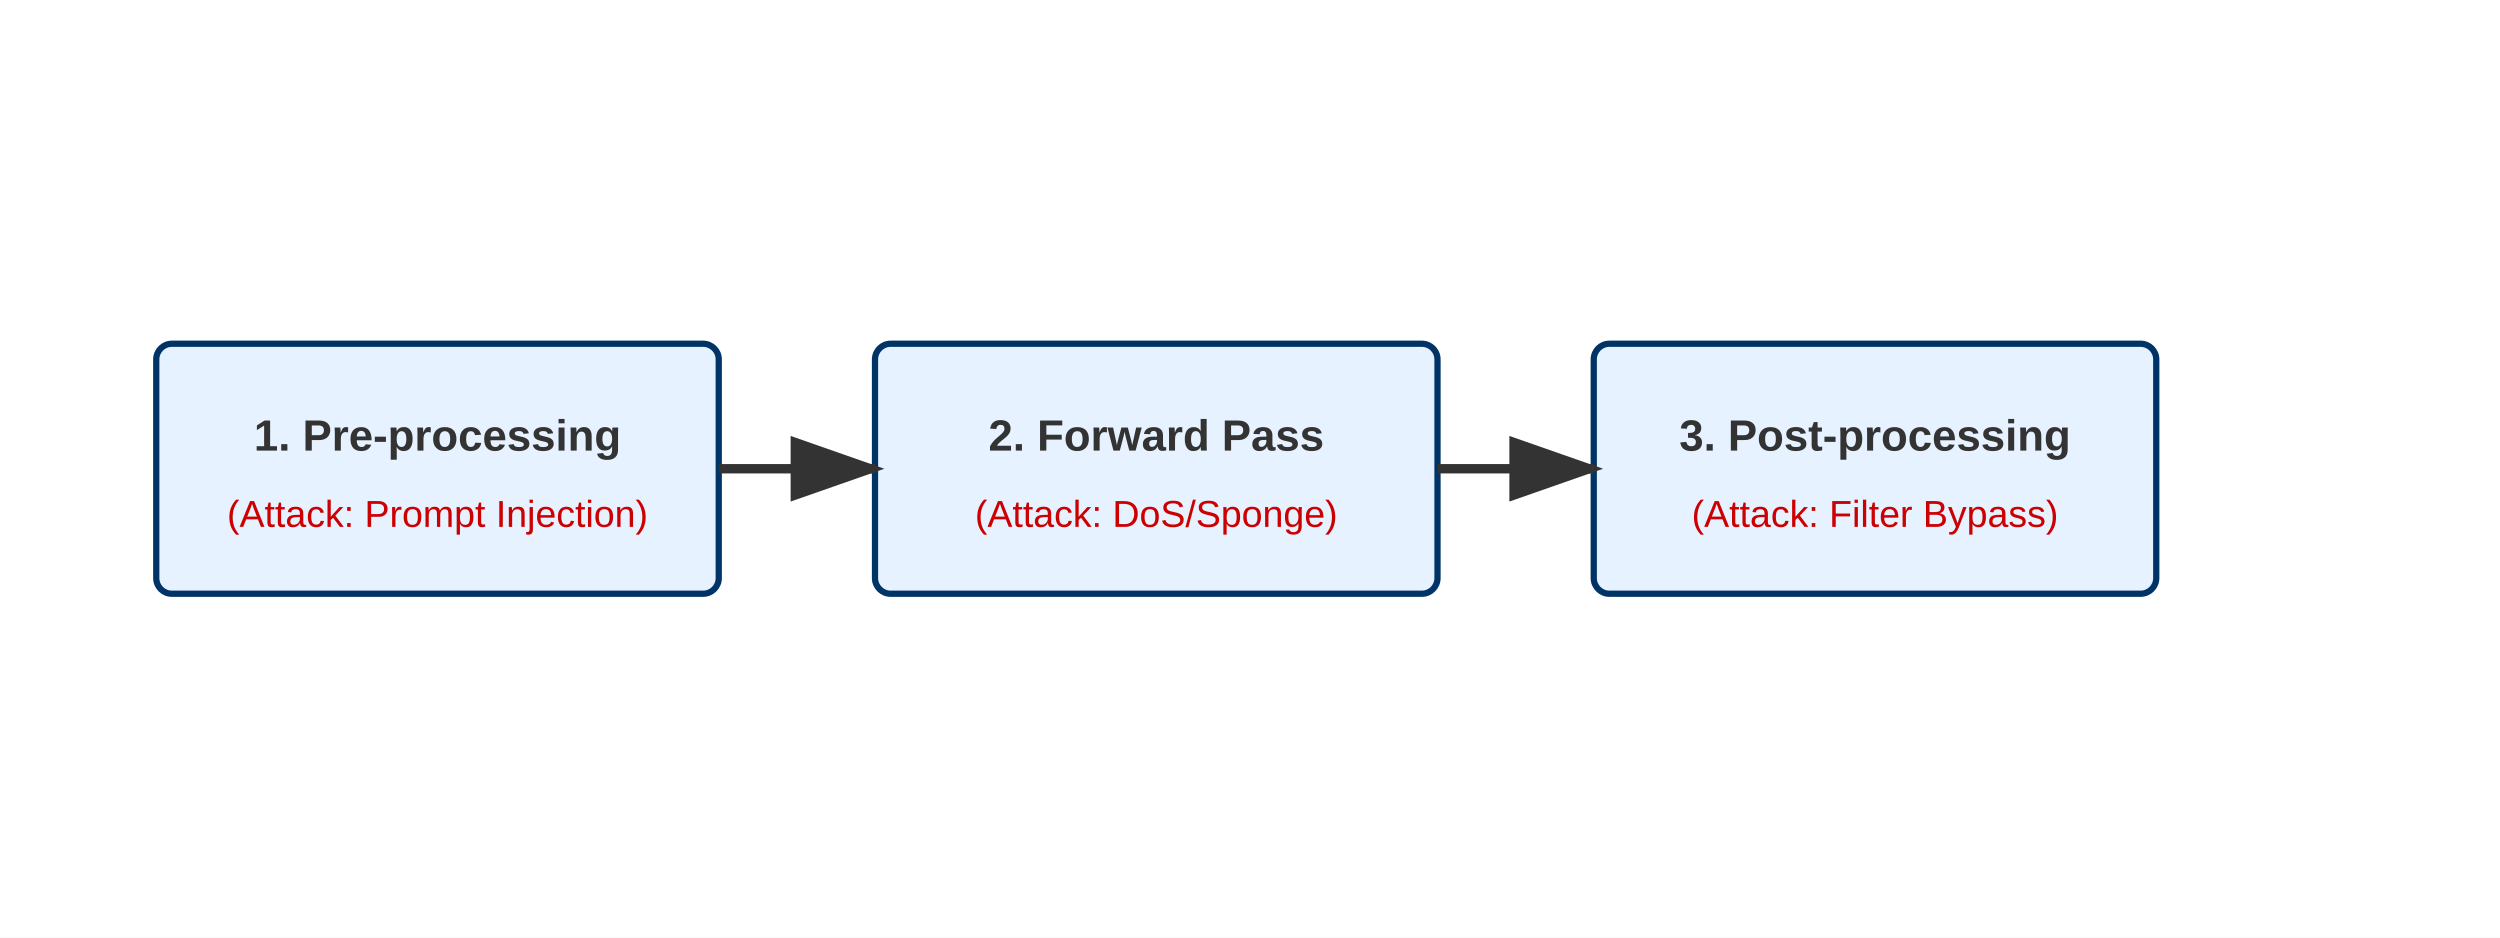
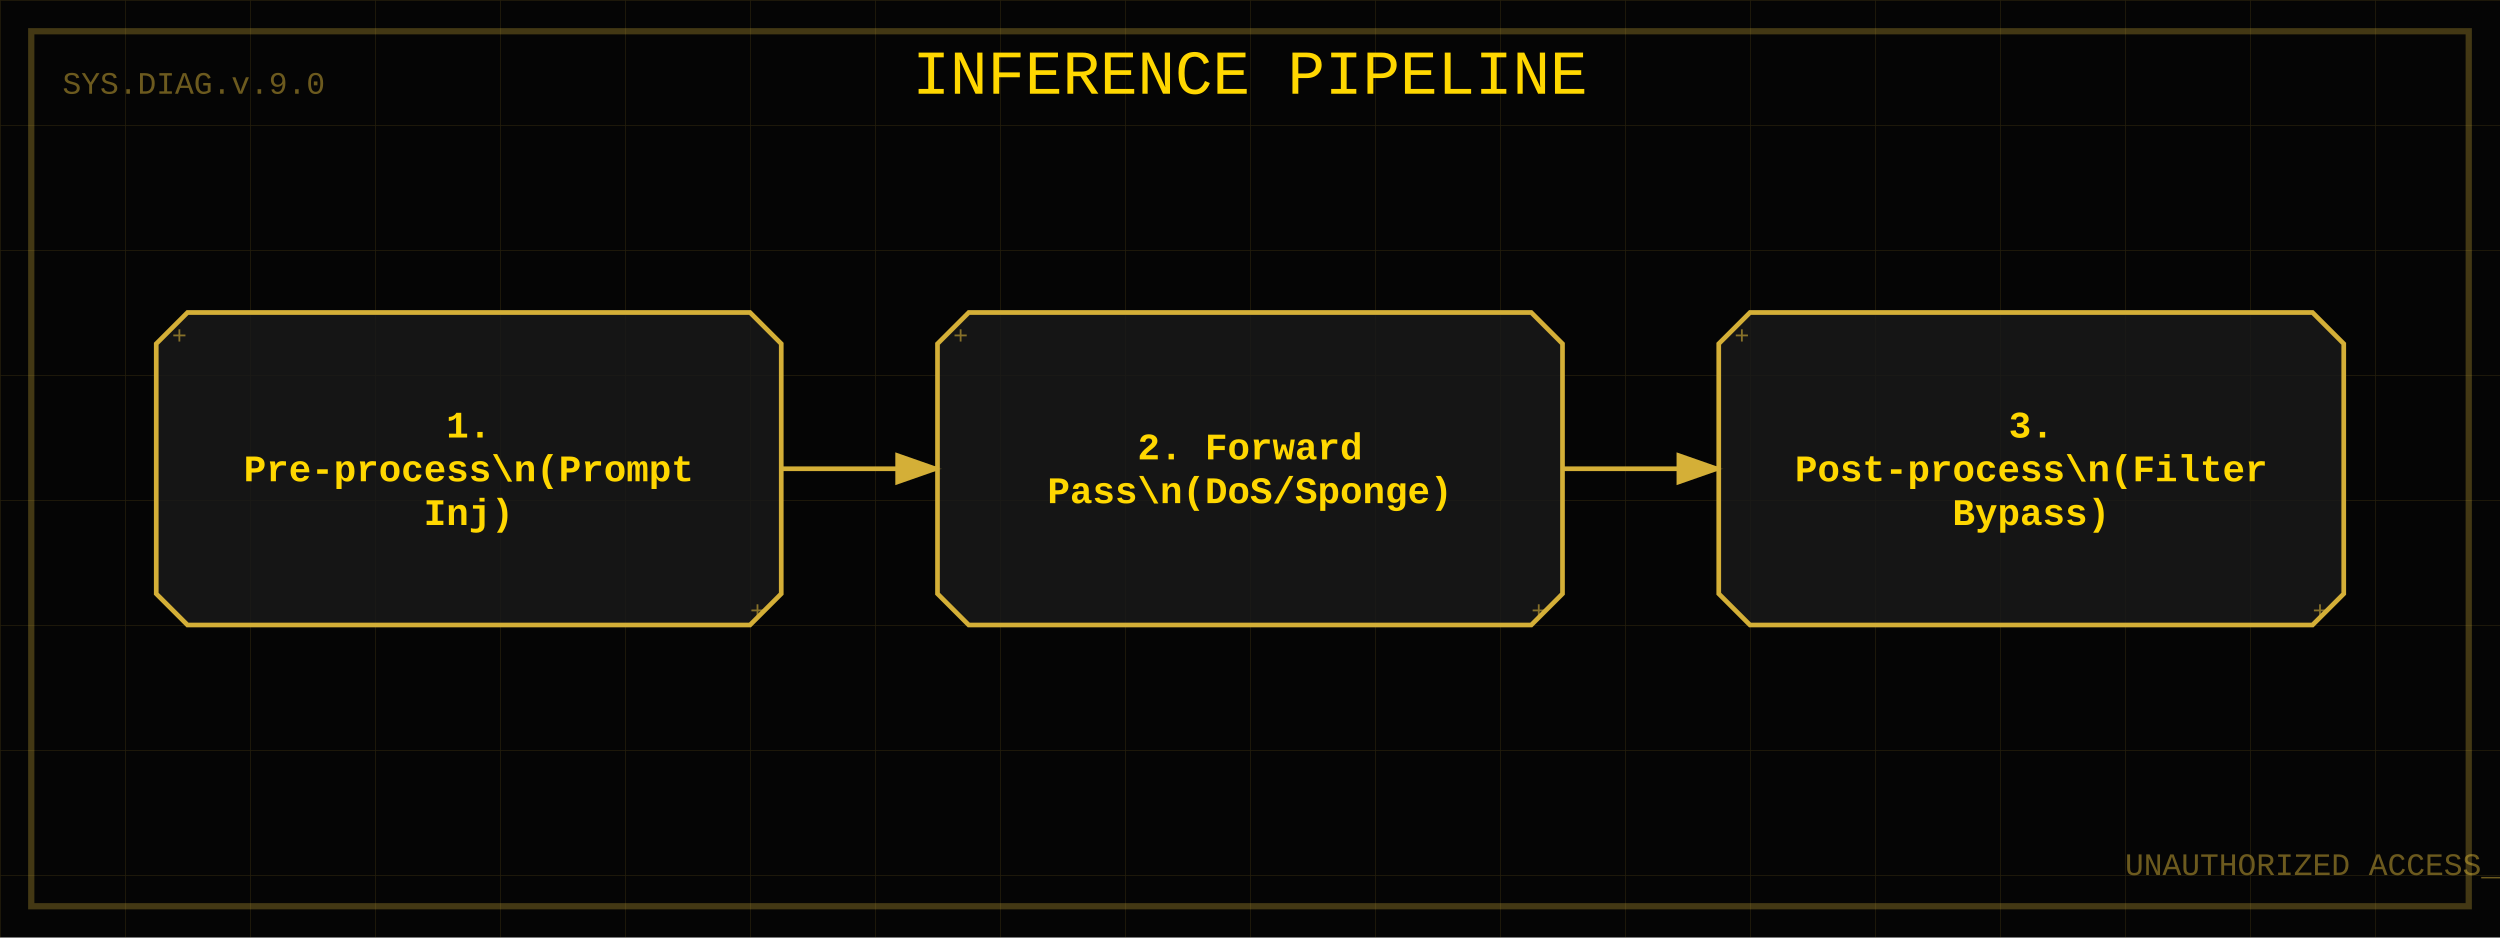
- <svg xmlns="http://www.w3.org/2000/svg" width="800" height="300" viewBox="0 0 800 300">
+ <svg xmlns="http://www.w3.org/2000/svg" viewBox="0 0 800 300">
  <defs>
+     <pattern id="grid" width="40" height="40" patternUnits="userSpaceOnUse">
+       <path d="M 40 0 L 0 0 0 40" fill="none" stroke="#D4AF37" stroke-width="0.5" opacity="0.15" />
+     </pattern>
    <marker id="arrowhead" markerWidth="10" markerHeight="7" refX="9" refY="3.5" orient="auto">
-       <polygon points="0 0, 10 3.5, 0 7" fill="#333" />
+       <polygon points="0 0, 10 3.5, 0 7" fill="#D4AF37" />
+     </marker>
+     <marker id="dot" markerWidth="6" markerHeight="6" refX="3" refY="3" orient="auto">
+       <circle cx="3" cy="3" r="3" fill="#D4AF37" />
    </marker>
  </defs>
-   <rect width="100%" height="100%" fill="#ffffff" />
-   <rect x="50" y="110.0" width="180" height="80" rx="5" ry="5" fill="#e6f2ff" stroke="#003366" stroke-width="2" opacity="1.0" />
-   <text x="140.0" y="140" font-family="Arial, sans-serif" font-size="14" fill="#333" text-anchor="middle" font-weight="bold" dy=".3em">1. Pre-processing</text>
-   <text x="140.0" y="165" font-family="Arial, sans-serif" font-size="12" fill="#cc0000" text-anchor="middle" font-weight="normal" dy=".3em">(Attack: Prompt Injection)</text>
-   <rect x="280" y="110.0" width="180" height="80" rx="5" ry="5" fill="#e6f2ff" stroke="#003366" stroke-width="2" opacity="1.0" />
-   <text x="370.0" y="140" font-family="Arial, sans-serif" font-size="14" fill="#333" text-anchor="middle" font-weight="bold" dy=".3em">2. Forward Pass</text>
-   <text x="370.0" y="165" font-family="Arial, sans-serif" font-size="12" fill="#cc0000" text-anchor="middle" font-weight="normal" dy=".3em">(Attack: DoS/Sponge)</text>
-   <rect x="510" y="110.0" width="180" height="80" rx="5" ry="5" fill="#e6f2ff" stroke="#003366" stroke-width="2" opacity="1.0" />
-   <text x="600.0" y="140" font-family="Arial, sans-serif" font-size="14" fill="#333" text-anchor="middle" font-weight="bold" dy=".3em">3. Post-processing</text>
-   <text x="600.0" y="165" font-family="Arial, sans-serif" font-size="12" fill="#cc0000" text-anchor="middle" font-weight="normal" dy=".3em">(Attack: Filter Bypass)</text>
-   <line x1="230" y1="150" x2="280" y2="150" stroke="#333" stroke-width="3" marker-end="url(#arrowhead)" />
-   <line x1="460" y1="150" x2="510" y2="150" stroke="#333" stroke-width="3" marker-end="url(#arrowhead)" />
+   <rect width="100%" height="100%" fill="#050505" />
+   <rect width="100%" height="100%" fill="url(#grid)" />
+   <text x="400" y="30" fill="#FFD700" font-family="Courier New" font-size="20" text-anchor="middle">INFERENCE PIPELINE</text>
+   <polygon points="60,100 240,100 250,110 250,190 240,200 60,200 50,190 50,110" fill="#1A1A1A" stroke="#D4AF37" stroke-width="1.5" fill-opacity="0.8" />
+   <text x="55" y="110" fill="#D4AF37" font-family="Courier New" font-size="8" opacity="0.6">+</text>
+   <text x="240" y="198" fill="#D4AF37" font-family="Courier New" font-size="8" opacity="0.6">+</text>
+   <text x="150.0" y="140.0" fill="#FFD700" font-family="Courier New" font-size="12" font-weight="bold" text-anchor="middle">1.</text>
+   <text x="150.0" y="154.0" fill="#FFD700" font-family="Courier New" font-size="12" font-weight="bold" text-anchor="middle">Pre-process\n(Prompt</text>
+   <text x="150.0" y="168.0" fill="#FFD700" font-family="Courier New" font-size="12" font-weight="bold" text-anchor="middle">Inj)</text>
+   <line x1="250" y1="150" x2="300" y2="150" stroke="#D4AF37" stroke-width="1.5" marker-end="url(#arrowhead)" />
+   <polygon points="310,100 490,100 500,110 500,190 490,200 310,200 300,190 300,110" fill="#1A1A1A" stroke="#D4AF37" stroke-width="1.5" fill-opacity="0.8" />
+   <text x="305" y="110" fill="#D4AF37" font-family="Courier New" font-size="8" opacity="0.6">+</text>
+   <text x="490" y="198" fill="#D4AF37" font-family="Courier New" font-size="8" opacity="0.6">+</text>
+   <text x="400.0" y="147.0" fill="#FFD700" font-family="Courier New" font-size="12" font-weight="bold" text-anchor="middle">2. Forward</text>
+   <text x="400.0" y="161.0" fill="#FFD700" font-family="Courier New" font-size="12" font-weight="bold" text-anchor="middle">Pass\n(DoS/Sponge)</text>
+   <line x1="500" y1="150" x2="550" y2="150" stroke="#D4AF37" stroke-width="1.5" marker-end="url(#arrowhead)" />
+   <polygon points="560,100 740,100 750,110 750,190 740,200 560,200 550,190 550,110" fill="#1A1A1A" stroke="#D4AF37" stroke-width="1.5" fill-opacity="0.8" />
+   <text x="555" y="110" fill="#D4AF37" font-family="Courier New" font-size="8" opacity="0.6">+</text>
+   <text x="740" y="198" fill="#D4AF37" font-family="Courier New" font-size="8" opacity="0.6">+</text>
+   <text x="650.0" y="140.0" fill="#FFD700" font-family="Courier New" font-size="12" font-weight="bold" text-anchor="middle">3.</text>
+   <text x="650.0" y="154.0" fill="#FFD700" font-family="Courier New" font-size="12" font-weight="bold" text-anchor="middle">Post-process\n(Filter</text>
+   <text x="650.0" y="168.0" fill="#FFD700" font-family="Courier New" font-size="12" font-weight="bold" text-anchor="middle">Bypass)</text>
+   <rect x="10" y="10" width="780" height="280" fill="none" stroke="#D4AF37" stroke-width="2" opacity="0.3" />
+   <text x="20" y="30" fill="#D4AF37" font-family="Courier New" font-size="10" opacity="0.5">SYS.DIAG.v.9.0</text>
+   <text x="680" y="280" fill="#D4AF37" font-family="Courier New" font-size="10" opacity="0.5">UNAUTHORIZED ACCESS_</text>
</svg>
